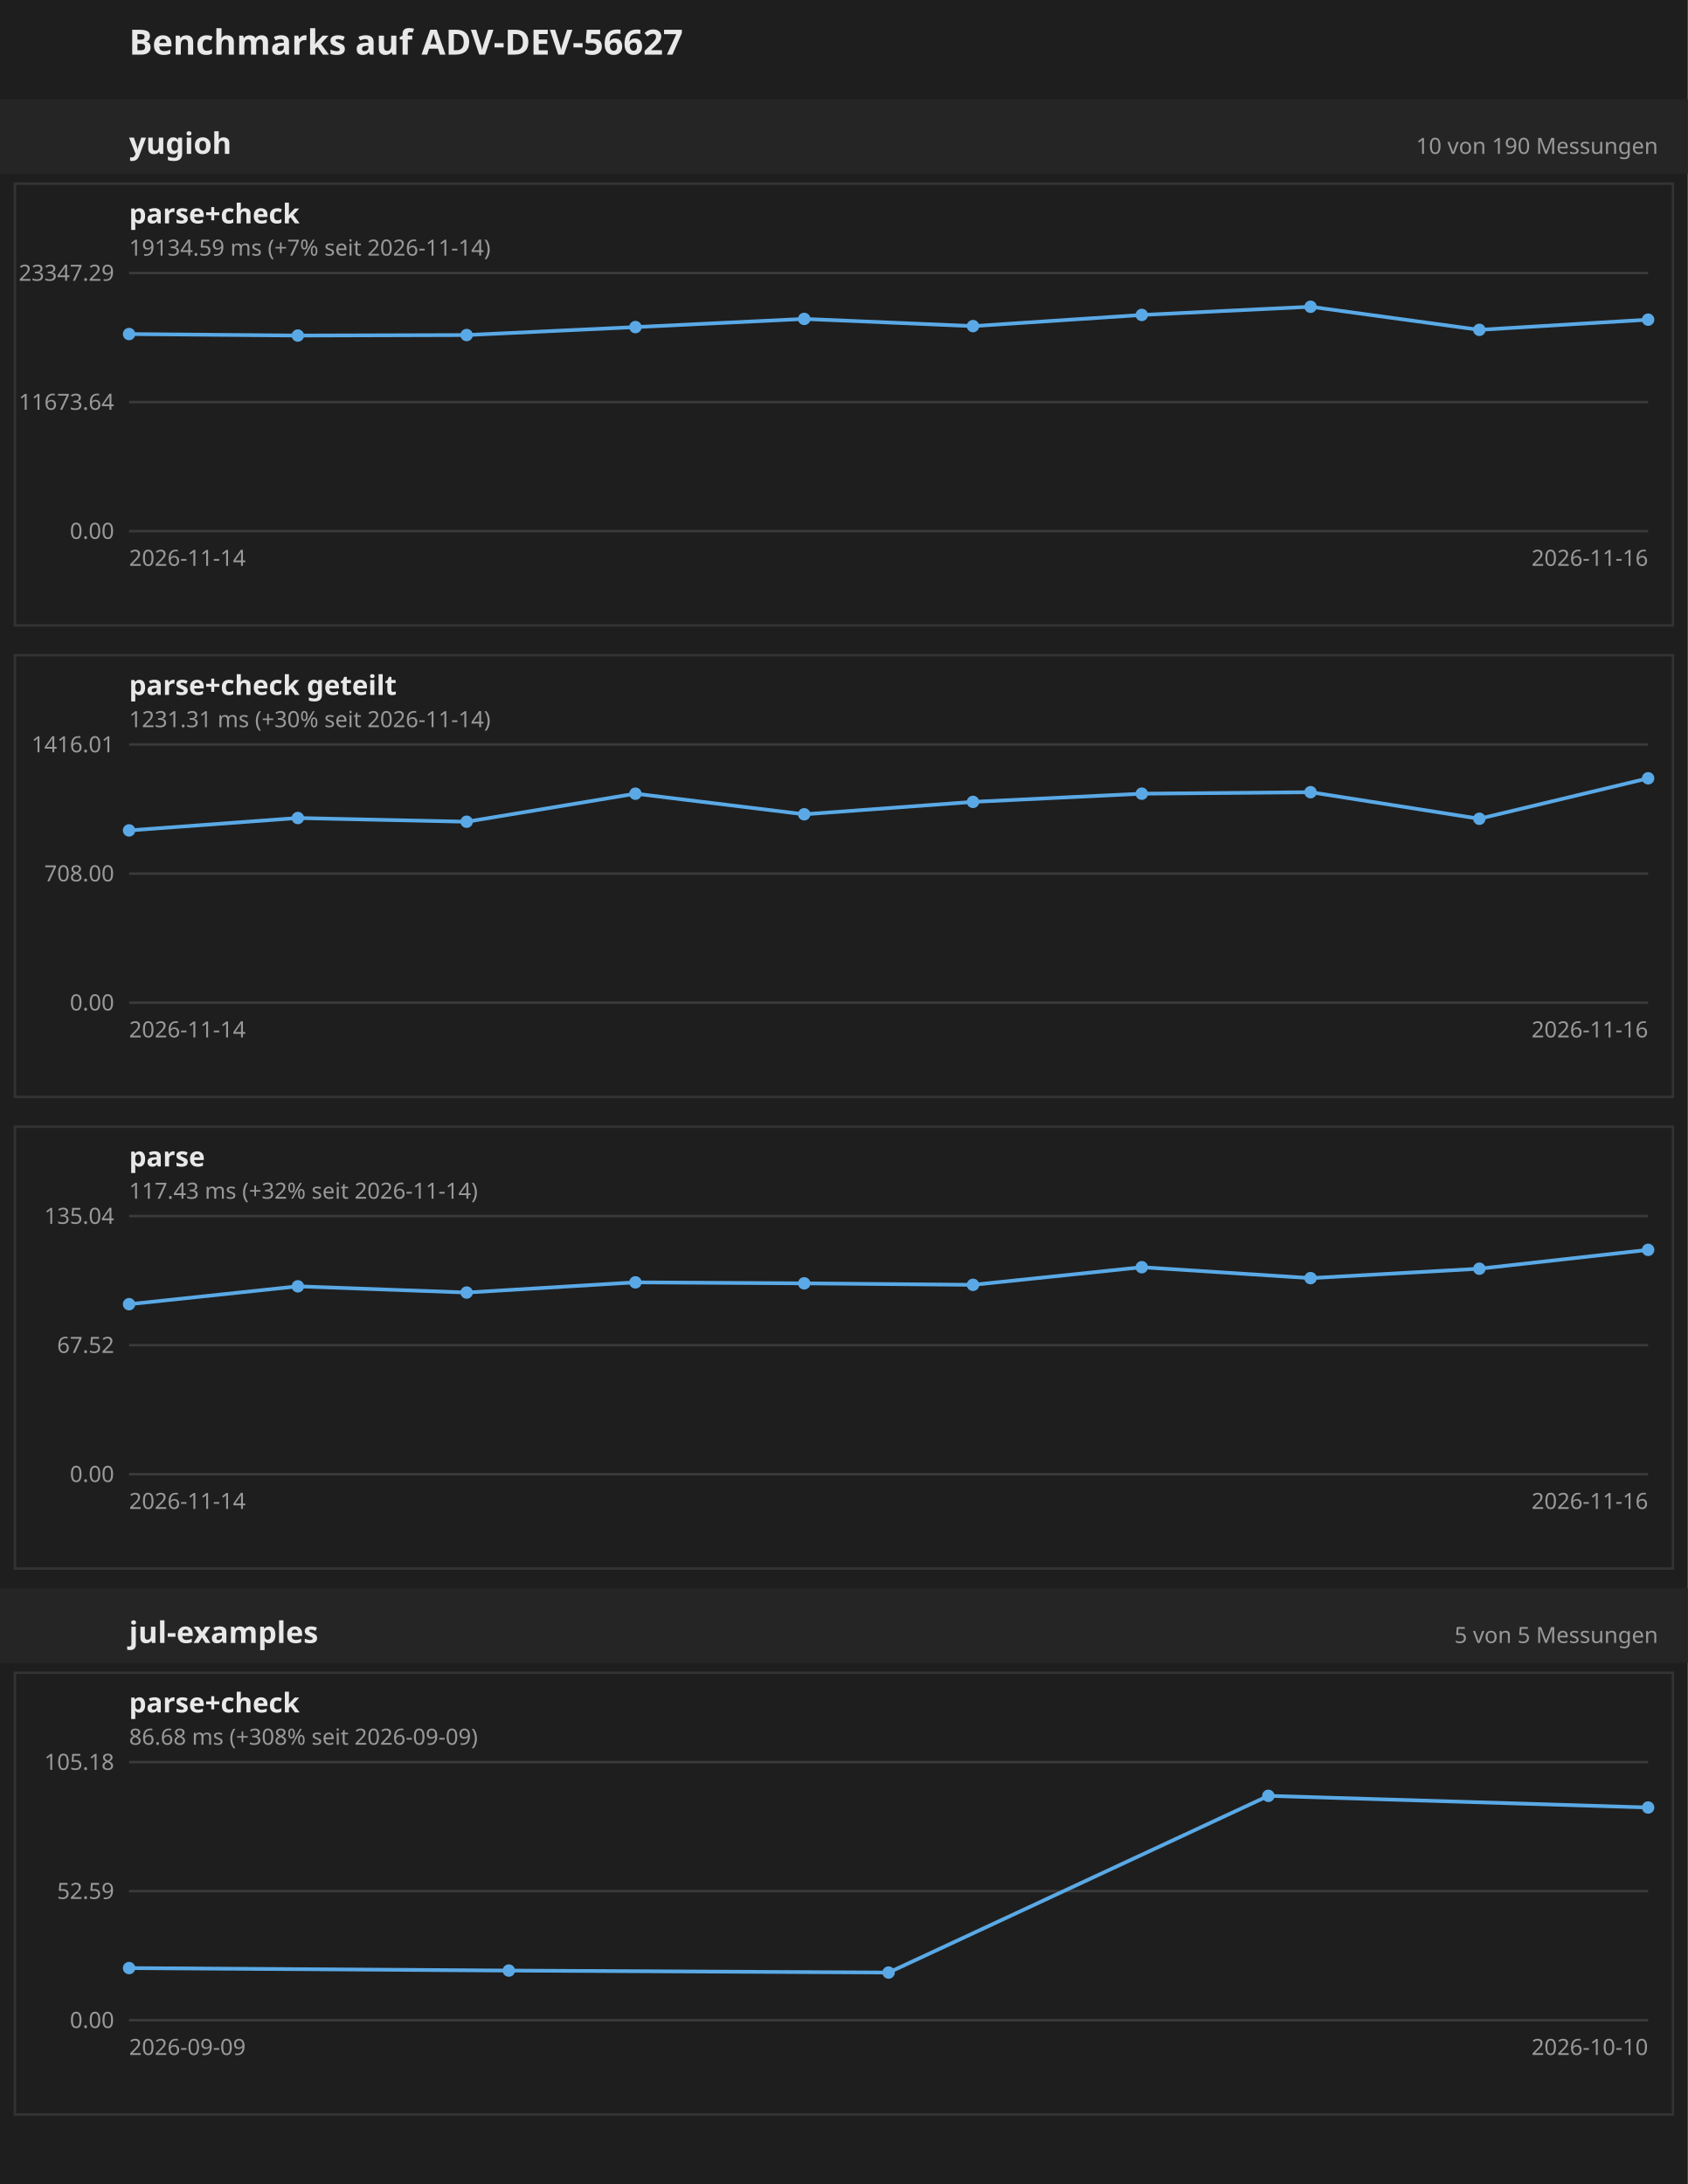
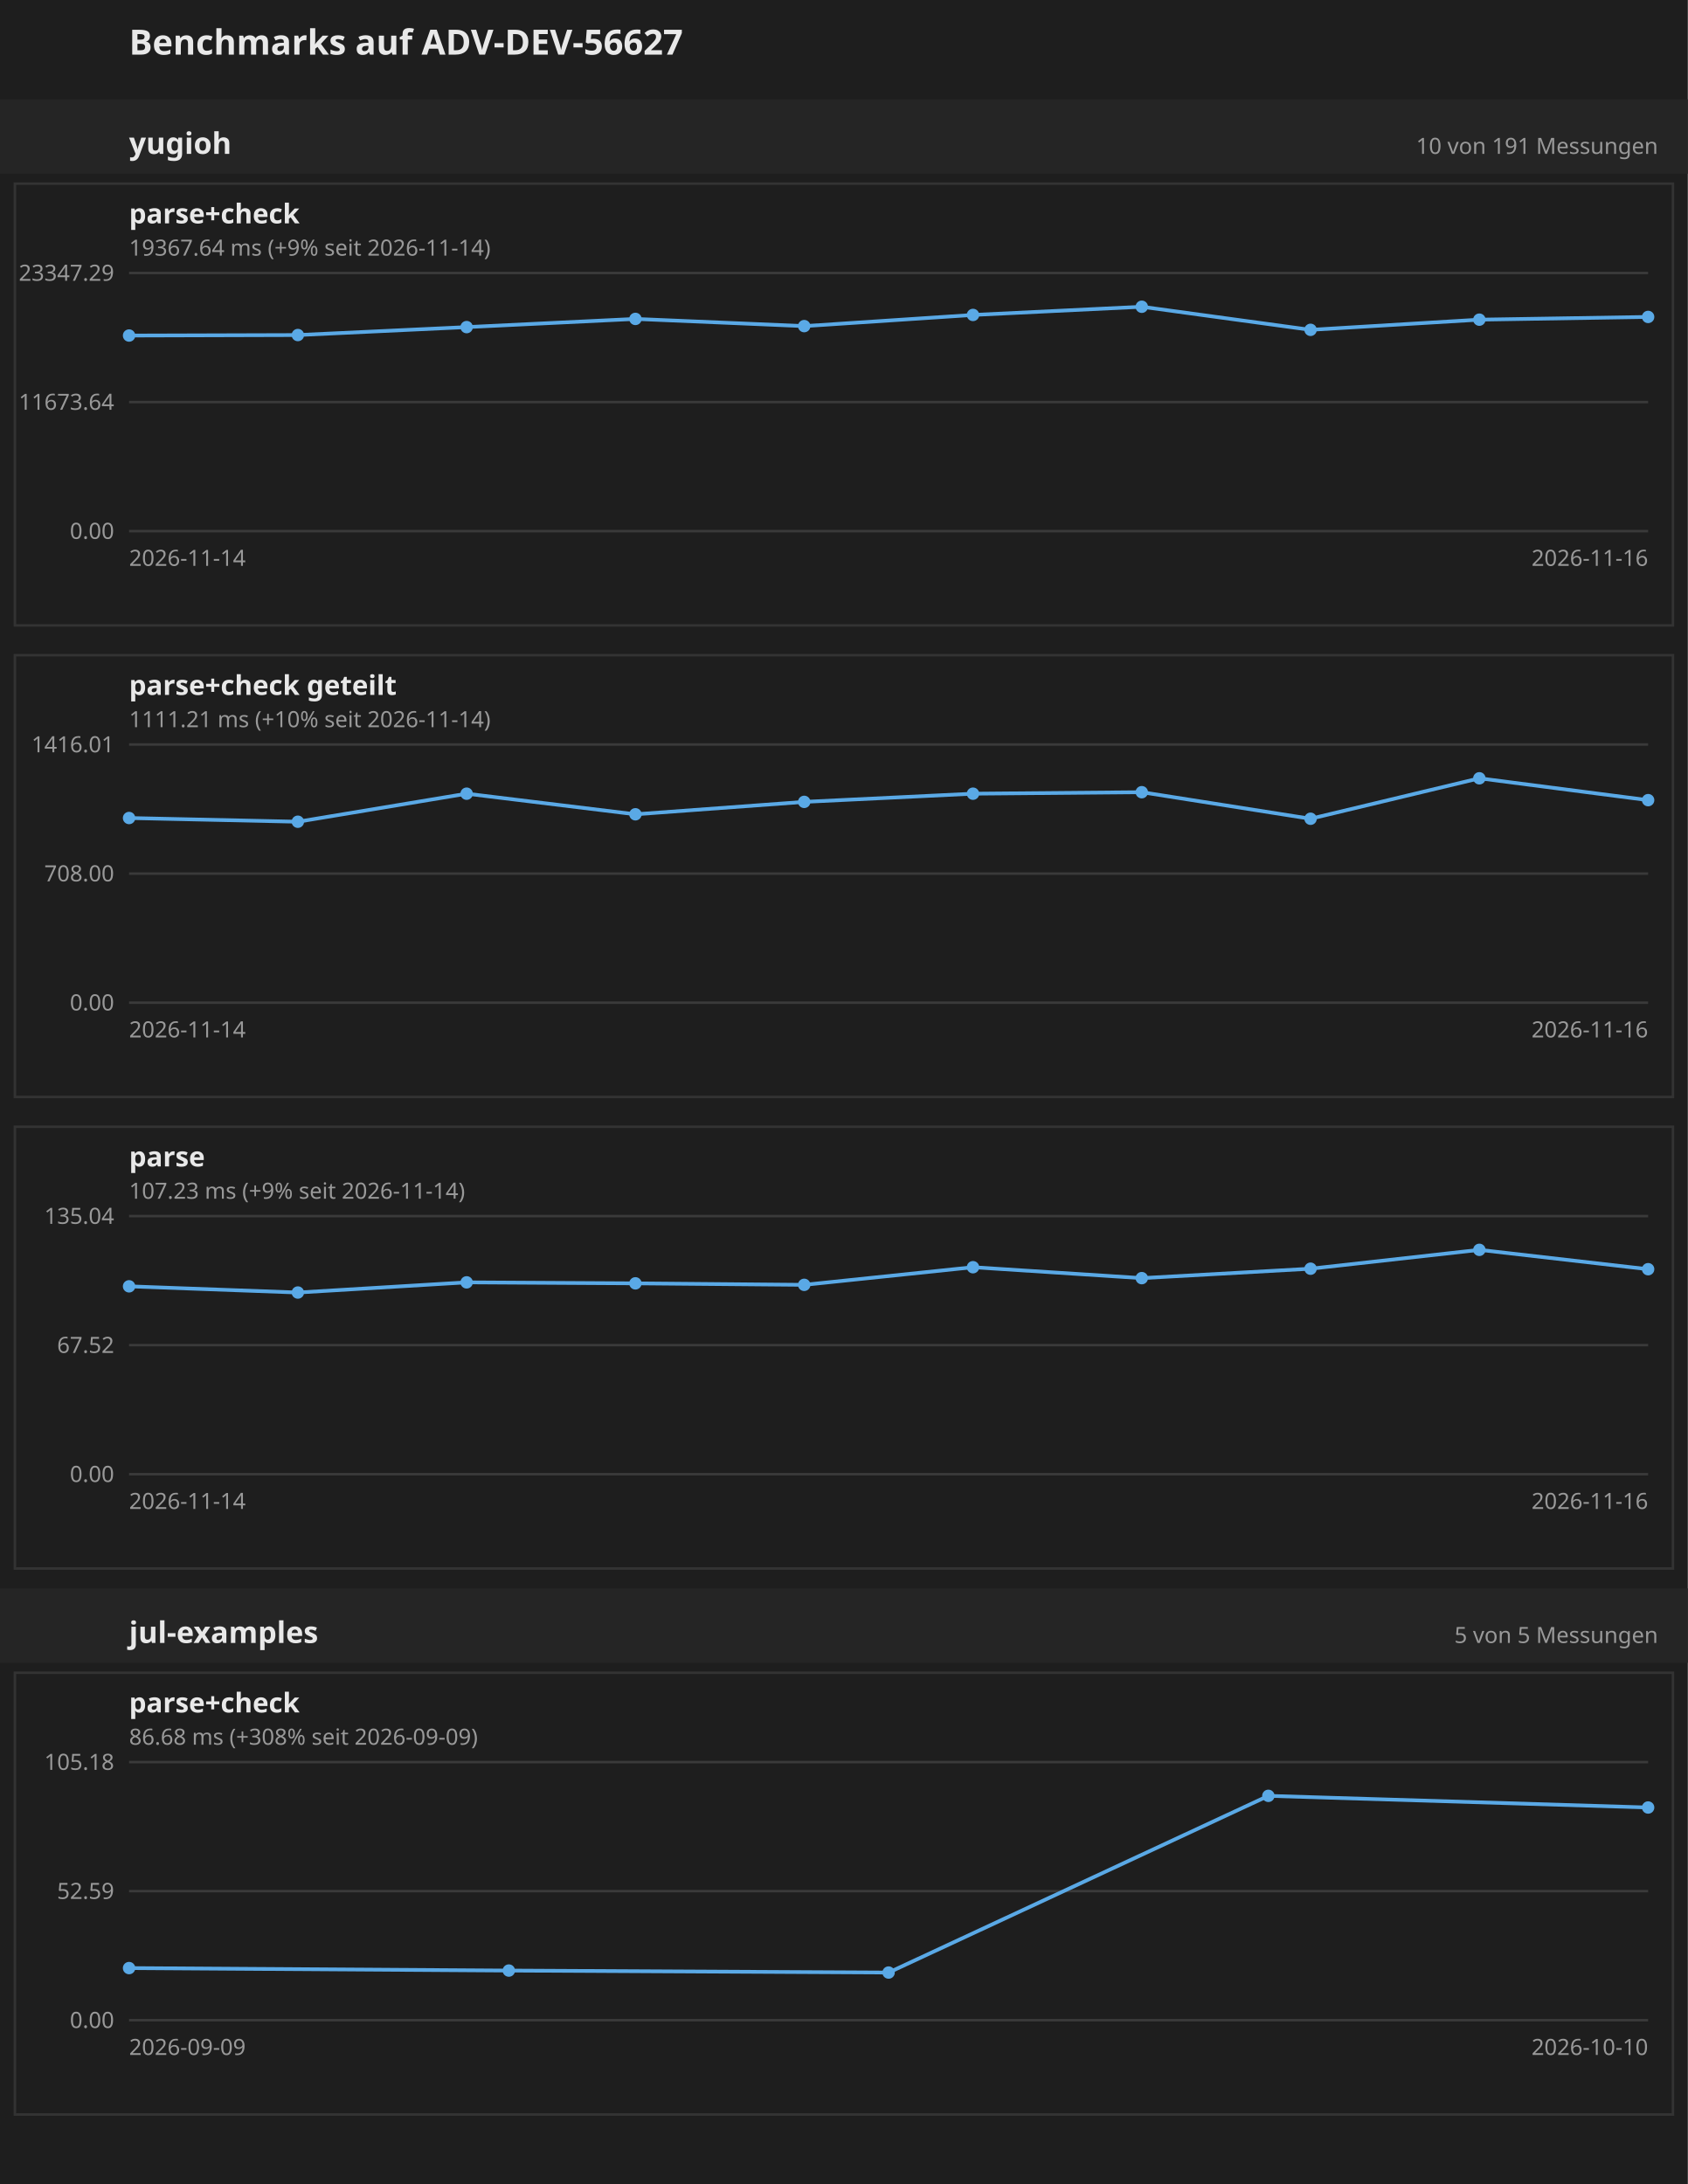
<svg xmlns="http://www.w3.org/2000/svg" width="680" height="880" font-family="sans-serif">
  <rect width="680" height="880" fill="#1e1e1e" />
  <text x="52" y="22" font-size="14" font-weight="bold" fill="#e8e8e8">Benchmarks auf ADV-DEV-56627</text>
  <g transform="translate(0 40)">
    <rect x="0" y="0" width="680" height="30" fill="#252525" />
    <text x="52" y="22" font-size="12" font-weight="bold" fill="#e8e8e8">yugioh</text>
-     <text x="668" y="22" text-anchor="end" font-size="9" fill="#999">10 von 190 Messungen</text>
+     <text x="668" y="22" text-anchor="end" font-size="9" fill="#999">10 von 191 Messungen</text>
    <g transform="translate(0 30)">
      <g transform="translate(0 0)">
        <rect x="6" y="4" width="668" height="178" fill="none" stroke="#333" />
        <text x="52" y="20" font-size="11" font-weight="bold" fill="#e8e8e8">parse+check</text>
-         <text x="52" y="33" font-size="9" fill="#999">19134.59 ms (+7% seit 2026-11-14)</text>
+         <text x="52" y="33" font-size="9" fill="#999">19367.64 ms (+9% seit 2026-11-14)</text>
        <line x1="52" y1="144.0" x2="664" y2="144.0" stroke="#3a3a3a" />
        <text x="46" y="144.0" text-anchor="end" dominant-baseline="middle" font-size="9" fill="#999">0.00</text>
        <line x1="52" y1="92.0" x2="664" y2="92.0" stroke="#3a3a3a" />
        <text x="46" y="92.0" text-anchor="end" dominant-baseline="middle" font-size="9" fill="#999">11673.64</text>
        <line x1="52" y1="40.0" x2="664" y2="40.0" stroke="#3a3a3a" />
        <text x="46" y="40.0" text-anchor="end" dominant-baseline="middle" font-size="9" fill="#999">23347.29</text>
        <text x="52" y="158" font-size="9" fill="#999">2026-11-14</text>
        <text x="664" y="158" text-anchor="end" font-size="9" fill="#999">2026-11-16</text>
-         <polyline fill="none" stroke="#5aa9e6" stroke-width="1.5" points="52.0,64.6 120.0,65.2 188.0,65.0 256.0,61.8 324.0,58.5 392.0,61.4 460.0,56.9 528.0,53.6 596.0,62.9 664.0,58.8" />
-         <circle cx="52.0" cy="64.6" r="2.5" fill="#5aa9e6" />
-         <circle cx="120.0" cy="65.2" r="2.5" fill="#5aa9e6" />
-         <circle cx="188.0" cy="65.0" r="2.5" fill="#5aa9e6" />
-         <circle cx="256.0" cy="61.8" r="2.5" fill="#5aa9e6" />
-         <circle cx="324.0" cy="58.5" r="2.5" fill="#5aa9e6" />
-         <circle cx="392.0" cy="61.4" r="2.5" fill="#5aa9e6" />
-         <circle cx="460.0" cy="56.9" r="2.5" fill="#5aa9e6" />
-         <circle cx="528.0" cy="53.6" r="2.5" fill="#5aa9e6" />
-         <circle cx="596.0" cy="62.9" r="2.5" fill="#5aa9e6" />
-         <circle cx="664.0" cy="58.8" r="2.5" fill="#5aa9e6" />
+         <polyline fill="none" stroke="#5aa9e6" stroke-width="1.5" points="52.0,65.2 120.0,65.0 188.0,61.8 256.0,58.5 324.0,61.4 392.0,56.9 460.0,53.6 528.0,62.9 596.0,58.8 664.0,57.7" />
+         <circle cx="52.0" cy="65.2" r="2.5" fill="#5aa9e6" />
+         <circle cx="120.0" cy="65.0" r="2.5" fill="#5aa9e6" />
+         <circle cx="188.0" cy="61.8" r="2.5" fill="#5aa9e6" />
+         <circle cx="256.0" cy="58.5" r="2.5" fill="#5aa9e6" />
+         <circle cx="324.0" cy="61.4" r="2.5" fill="#5aa9e6" />
+         <circle cx="392.0" cy="56.9" r="2.5" fill="#5aa9e6" />
+         <circle cx="460.0" cy="53.6" r="2.5" fill="#5aa9e6" />
+         <circle cx="528.0" cy="62.9" r="2.5" fill="#5aa9e6" />
+         <circle cx="596.0" cy="58.8" r="2.5" fill="#5aa9e6" />
+         <circle cx="664.0" cy="57.7" r="2.5" fill="#5aa9e6" />
      </g>
      <g transform="translate(0 190)">
        <rect x="6" y="4" width="668" height="178" fill="none" stroke="#333" />
        <text x="52" y="20" font-size="11" font-weight="bold" fill="#e8e8e8">parse+check geteilt</text>
-         <text x="52" y="33" font-size="9" fill="#999">1231.31 ms (+30% seit 2026-11-14)</text>
+         <text x="52" y="33" font-size="9" fill="#999">1111.21 ms (+10% seit 2026-11-14)</text>
        <line x1="52" y1="144.0" x2="664" y2="144.0" stroke="#3a3a3a" />
        <text x="46" y="144.0" text-anchor="end" dominant-baseline="middle" font-size="9" fill="#999">0.00</text>
        <line x1="52" y1="92.0" x2="664" y2="92.0" stroke="#3a3a3a" />
        <text x="46" y="92.0" text-anchor="end" dominant-baseline="middle" font-size="9" fill="#999">708.00</text>
        <line x1="52" y1="40.0" x2="664" y2="40.0" stroke="#3a3a3a" />
        <text x="46" y="40.0" text-anchor="end" dominant-baseline="middle" font-size="9" fill="#999">1416.01</text>
        <text x="52" y="158" font-size="9" fill="#999">2026-11-14</text>
        <text x="664" y="158" text-anchor="end" font-size="9" fill="#999">2026-11-16</text>
-         <polyline fill="none" stroke="#5aa9e6" stroke-width="1.5" points="52.0,74.6 120.0,69.6 188.0,71.1 256.0,59.8 324.0,68.1 392.0,63.1 460.0,59.8 528.0,59.2 596.0,69.9 664.0,53.6" />
-         <circle cx="52.0" cy="74.6" r="2.5" fill="#5aa9e6" />
-         <circle cx="120.0" cy="69.6" r="2.5" fill="#5aa9e6" />
-         <circle cx="188.0" cy="71.1" r="2.5" fill="#5aa9e6" />
-         <circle cx="256.0" cy="59.8" r="2.5" fill="#5aa9e6" />
-         <circle cx="324.0" cy="68.1" r="2.5" fill="#5aa9e6" />
-         <circle cx="392.0" cy="63.1" r="2.5" fill="#5aa9e6" />
-         <circle cx="460.0" cy="59.8" r="2.5" fill="#5aa9e6" />
-         <circle cx="528.0" cy="59.2" r="2.5" fill="#5aa9e6" />
-         <circle cx="596.0" cy="69.9" r="2.5" fill="#5aa9e6" />
-         <circle cx="664.0" cy="53.6" r="2.5" fill="#5aa9e6" />
+         <polyline fill="none" stroke="#5aa9e6" stroke-width="1.5" points="52.0,69.6 120.0,71.1 188.0,59.8 256.0,68.1 324.0,63.1 392.0,59.8 460.0,59.2 528.0,69.9 596.0,53.6 664.0,62.4" />
+         <circle cx="52.0" cy="69.6" r="2.5" fill="#5aa9e6" />
+         <circle cx="120.0" cy="71.1" r="2.5" fill="#5aa9e6" />
+         <circle cx="188.0" cy="59.8" r="2.5" fill="#5aa9e6" />
+         <circle cx="256.0" cy="68.1" r="2.5" fill="#5aa9e6" />
+         <circle cx="324.0" cy="63.1" r="2.5" fill="#5aa9e6" />
+         <circle cx="392.0" cy="59.8" r="2.5" fill="#5aa9e6" />
+         <circle cx="460.0" cy="59.2" r="2.5" fill="#5aa9e6" />
+         <circle cx="528.0" cy="69.9" r="2.5" fill="#5aa9e6" />
+         <circle cx="596.0" cy="53.6" r="2.5" fill="#5aa9e6" />
+         <circle cx="664.0" cy="62.4" r="2.5" fill="#5aa9e6" />
      </g>
      <g transform="translate(0 380)">
        <rect x="6" y="4" width="668" height="178" fill="none" stroke="#333" />
        <text x="52" y="20" font-size="11" font-weight="bold" fill="#e8e8e8">parse</text>
-         <text x="52" y="33" font-size="9" fill="#999">117.43 ms (+32% seit 2026-11-14)</text>
+         <text x="52" y="33" font-size="9" fill="#999">107.23 ms (+9% seit 2026-11-14)</text>
        <line x1="52" y1="144.0" x2="664" y2="144.0" stroke="#3a3a3a" />
        <text x="46" y="144.0" text-anchor="end" dominant-baseline="middle" font-size="9" fill="#999">0.00</text>
        <line x1="52" y1="92.0" x2="664" y2="92.0" stroke="#3a3a3a" />
        <text x="46" y="92.0" text-anchor="end" dominant-baseline="middle" font-size="9" fill="#999">67.52</text>
        <line x1="52" y1="40.0" x2="664" y2="40.0" stroke="#3a3a3a" />
        <text x="46" y="40.0" text-anchor="end" dominant-baseline="middle" font-size="9" fill="#999">135.04</text>
        <text x="52" y="158" font-size="9" fill="#999">2026-11-14</text>
        <text x="664" y="158" text-anchor="end" font-size="9" fill="#999">2026-11-16</text>
-         <polyline fill="none" stroke="#5aa9e6" stroke-width="1.5" points="52.0,75.5 120.0,68.3 188.0,70.8 256.0,66.7 324.0,67.1 392.0,67.7 460.0,60.6 528.0,65.0 596.0,61.2 664.0,53.6" />
-         <circle cx="52.0" cy="75.5" r="2.5" fill="#5aa9e6" />
-         <circle cx="120.0" cy="68.3" r="2.5" fill="#5aa9e6" />
-         <circle cx="188.0" cy="70.8" r="2.5" fill="#5aa9e6" />
-         <circle cx="256.0" cy="66.7" r="2.5" fill="#5aa9e6" />
-         <circle cx="324.0" cy="67.1" r="2.5" fill="#5aa9e6" />
-         <circle cx="392.0" cy="67.7" r="2.5" fill="#5aa9e6" />
-         <circle cx="460.0" cy="60.6" r="2.5" fill="#5aa9e6" />
-         <circle cx="528.0" cy="65.0" r="2.5" fill="#5aa9e6" />
-         <circle cx="596.0" cy="61.2" r="2.5" fill="#5aa9e6" />
-         <circle cx="664.0" cy="53.6" r="2.5" fill="#5aa9e6" />
+         <polyline fill="none" stroke="#5aa9e6" stroke-width="1.5" points="52.0,68.3 120.0,70.8 188.0,66.7 256.0,67.1 324.0,67.7 392.0,60.6 460.0,65.0 528.0,61.2 596.0,53.6 664.0,61.4" />
+         <circle cx="52.0" cy="68.3" r="2.5" fill="#5aa9e6" />
+         <circle cx="120.0" cy="70.8" r="2.5" fill="#5aa9e6" />
+         <circle cx="188.0" cy="66.7" r="2.5" fill="#5aa9e6" />
+         <circle cx="256.0" cy="67.1" r="2.5" fill="#5aa9e6" />
+         <circle cx="324.0" cy="67.7" r="2.5" fill="#5aa9e6" />
+         <circle cx="392.0" cy="60.6" r="2.5" fill="#5aa9e6" />
+         <circle cx="460.0" cy="65.0" r="2.5" fill="#5aa9e6" />
+         <circle cx="528.0" cy="61.2" r="2.5" fill="#5aa9e6" />
+         <circle cx="596.0" cy="53.6" r="2.5" fill="#5aa9e6" />
+         <circle cx="664.0" cy="61.4" r="2.5" fill="#5aa9e6" />
      </g>
    </g>
  </g>
  <g transform="translate(0 640)">
    <rect x="0" y="0" width="680" height="30" fill="#252525" />
    <text x="52" y="22" font-size="12" font-weight="bold" fill="#e8e8e8">jul-examples</text>
    <text x="668" y="22" text-anchor="end" font-size="9" fill="#999">5 von 5 Messungen</text>
    <g transform="translate(0 30)">
      <g transform="translate(0 0)">
        <rect x="6" y="4" width="668" height="178" fill="none" stroke="#333" />
        <text x="52" y="20" font-size="11" font-weight="bold" fill="#e8e8e8">parse+check</text>
        <text x="52" y="33" font-size="9" fill="#999">86.68 ms (+308% seit 2026-09-09)</text>
        <line x1="52" y1="144.0" x2="664" y2="144.0" stroke="#3a3a3a" />
        <text x="46" y="144.0" text-anchor="end" dominant-baseline="middle" font-size="9" fill="#999">0.00</text>
        <line x1="52" y1="92.0" x2="664" y2="92.0" stroke="#3a3a3a" />
        <text x="46" y="92.0" text-anchor="end" dominant-baseline="middle" font-size="9" fill="#999">52.59</text>
        <line x1="52" y1="40.0" x2="664" y2="40.0" stroke="#3a3a3a" />
        <text x="46" y="40.0" text-anchor="end" dominant-baseline="middle" font-size="9" fill="#999">105.18</text>
        <text x="52" y="158" font-size="9" fill="#999">2026-09-09</text>
        <text x="664" y="158" text-anchor="end" font-size="9" fill="#999">2026-10-10</text>
        <polyline fill="none" stroke="#5aa9e6" stroke-width="1.5" points="52.0,123.0 205.0,124.0 358.0,124.8 511.0,53.6 664.0,58.3" />
        <circle cx="52.0" cy="123.0" r="2.5" fill="#5aa9e6" />
        <circle cx="205.0" cy="124.0" r="2.5" fill="#5aa9e6" />
        <circle cx="358.0" cy="124.8" r="2.5" fill="#5aa9e6" />
        <circle cx="511.0" cy="53.6" r="2.5" fill="#5aa9e6" />
        <circle cx="664.0" cy="58.3" r="2.5" fill="#5aa9e6" />
      </g>
    </g>
  </g>
</svg>
